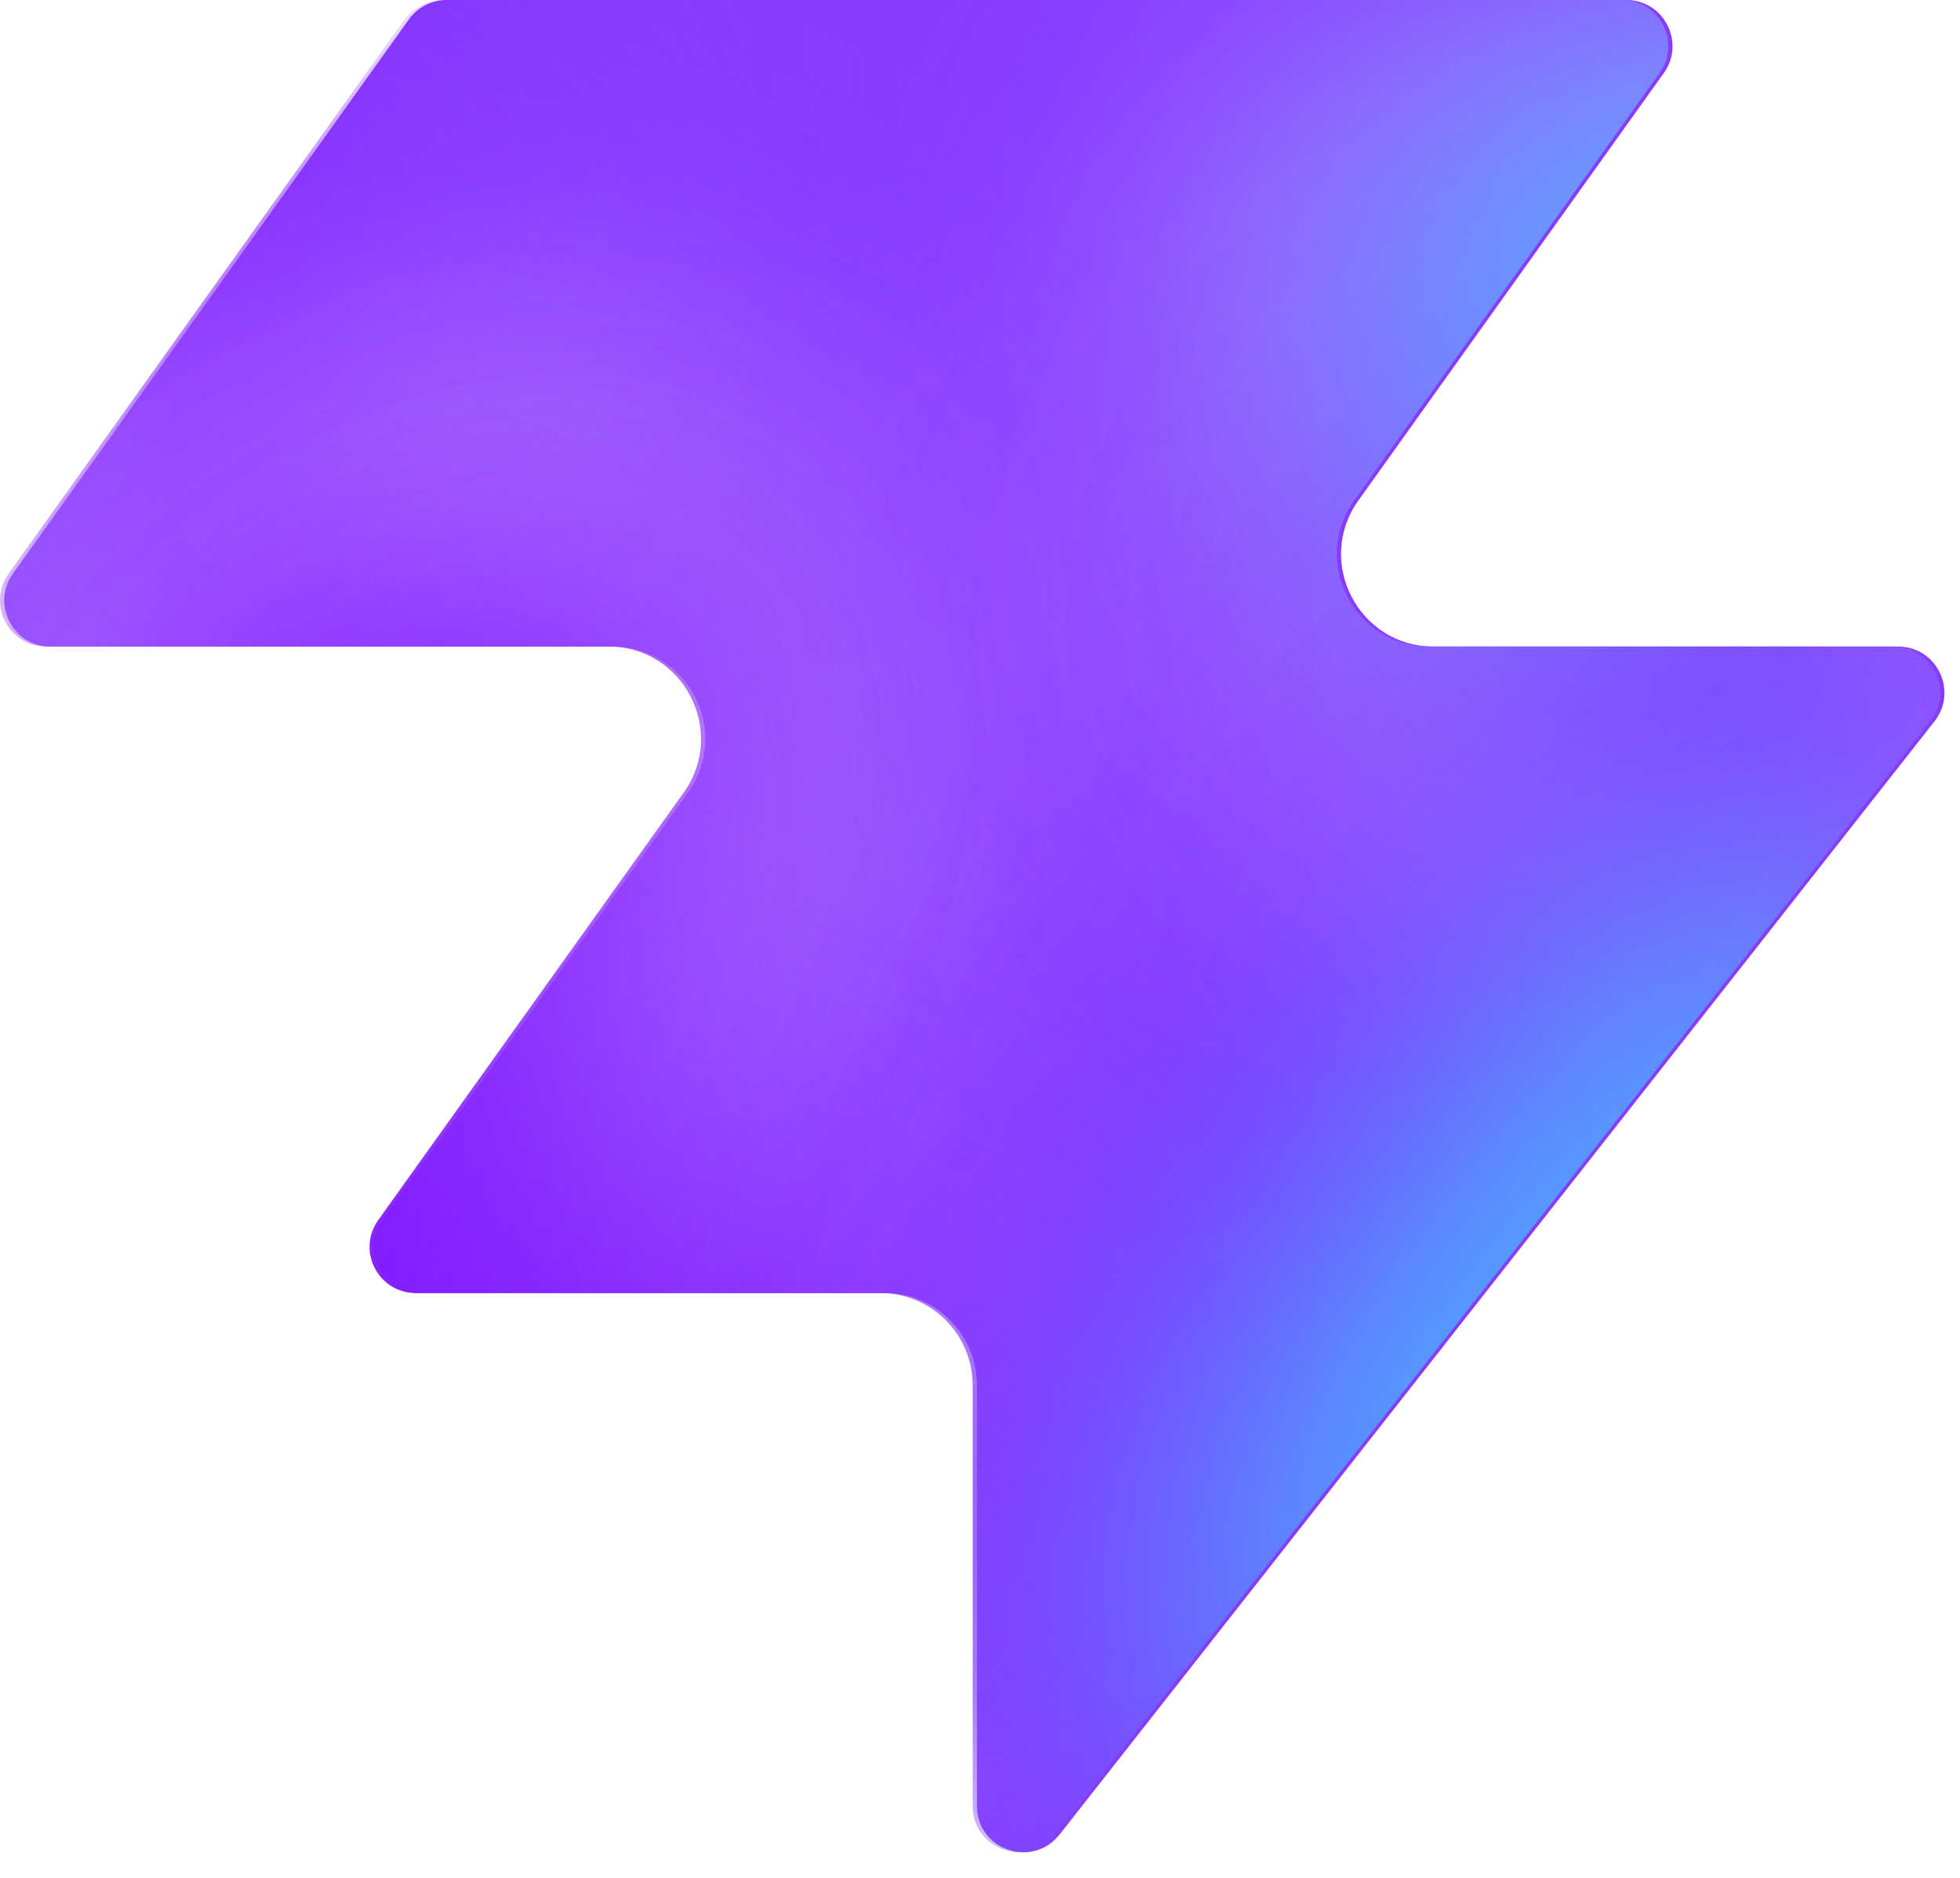
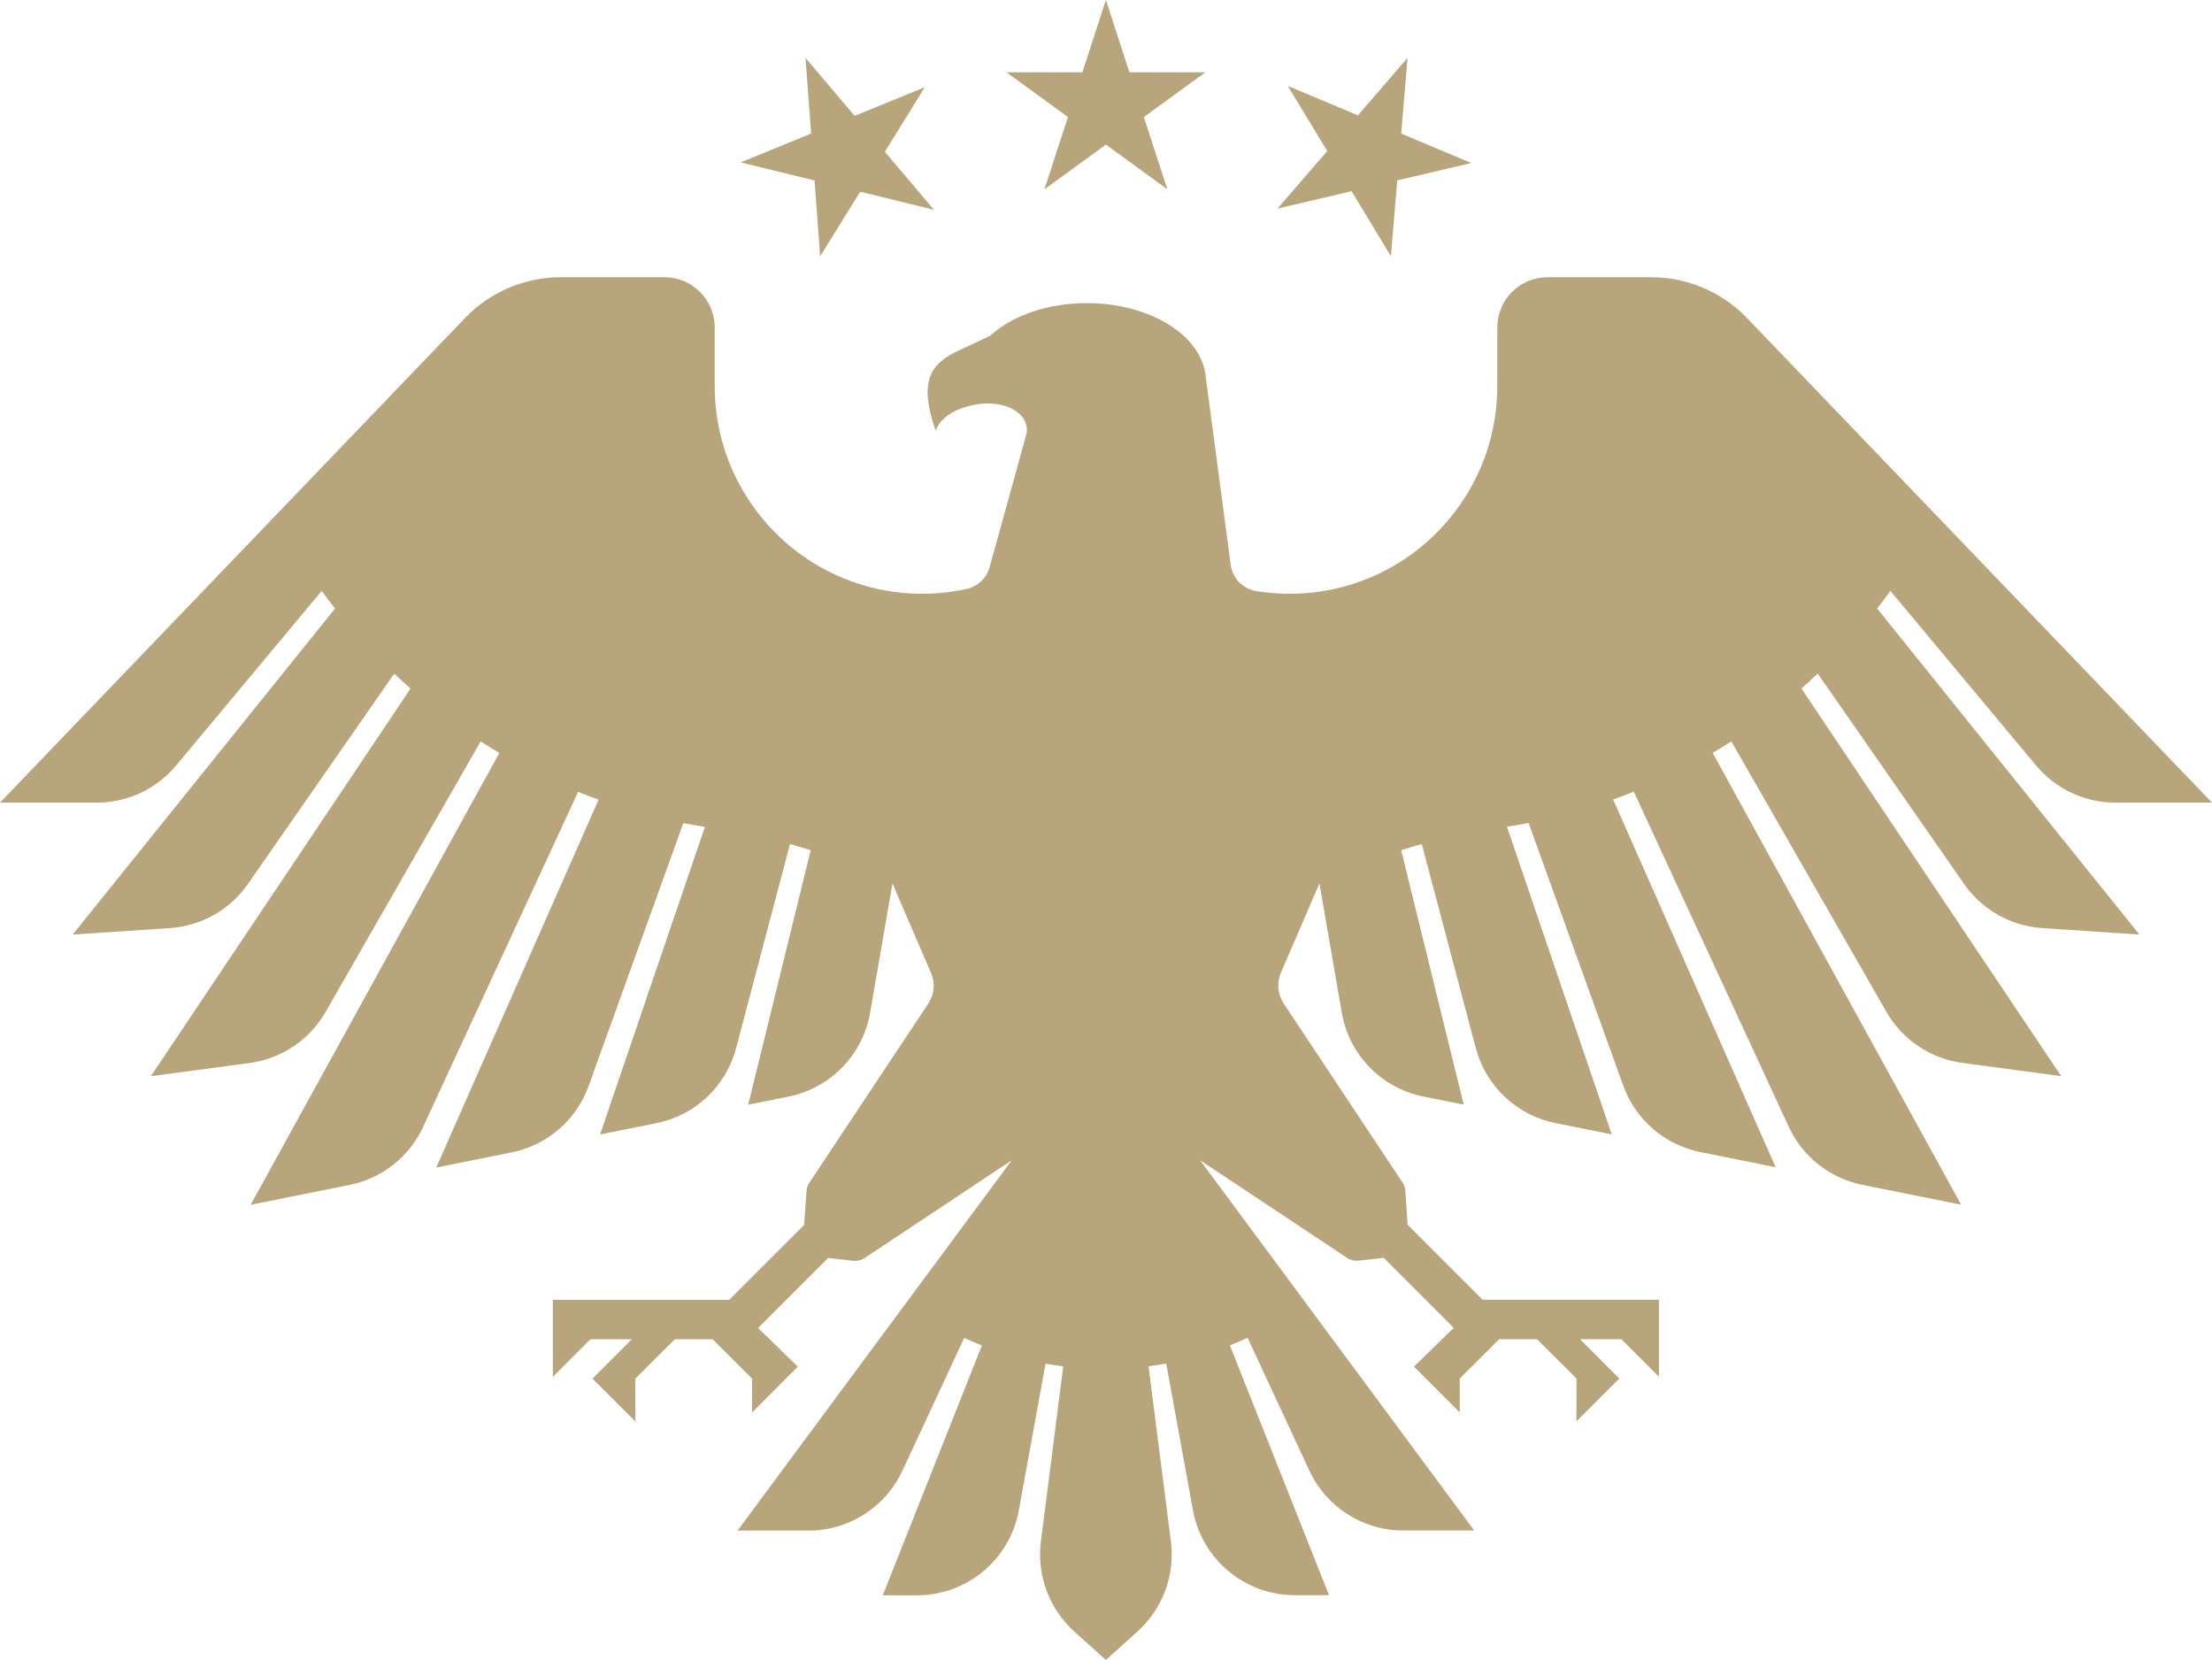
- <svg xmlns="http://www.w3.org/2000/svg" width="48" height="46" fill="none" viewBox="0 0 48 46">
-   <path fill="#863bff" d="M25.946 44.938c-.664.845-2.021.375-2.021-.698V33.937a2.26 2.26 0 0 0-2.262-2.262H10.287c-.92 0-1.456-1.04-.92-1.788l7.48-10.471c1.07-1.497 0-3.578-1.842-3.578H1.237c-.92 0-1.456-1.04-.92-1.788L10.013.474c.214-.297.556-.474.92-.474h28.894c.92 0 1.456 1.04.92 1.788l-7.48 10.471c-1.07 1.498 0 3.579 1.842 3.579h11.377c.943 0 1.473 1.088.89 1.83L25.947 44.94z" style="fill:#863bff;fill:color(display-p3 .525 .23 1);fill-opacity:1" />
-   <mask id="a" width="48" height="46" x="0" y="0" maskUnits="userSpaceOnUse" style="mask-type:alpha">
-     <path fill="#000" d="M25.842 44.938c-.664.844-2.021.375-2.021-.698V33.937a2.26 2.26 0 0 0-2.262-2.262H10.183c-.92 0-1.456-1.04-.92-1.788l7.48-10.471c1.07-1.498 0-3.579-1.842-3.579H1.133c-.92 0-1.456-1.04-.92-1.787L9.91.473c.214-.297.556-.474.92-.474h28.894c.92 0 1.456 1.04.92 1.788l-7.48 10.471c-1.07 1.498 0 3.578 1.842 3.578h11.377c.943 0 1.473 1.088.89 1.832L25.843 44.94z" style="fill:#000;fill-opacity:1" />
-   </mask>
-   <g mask="url(#a)">
-     <g filter="url(#b)">
-       <ellipse cx="5.508" cy="14.704" fill="#ede6ff" rx="5.508" ry="14.704" style="fill:#ede6ff;fill:color(display-p3 .927 .903 1);fill-opacity:1" transform="matrix(.00324 1 1 -.00324 -4.47 31.516)" />
-     </g>
-     <g filter="url(#c)">
-       <ellipse cx="10.399" cy="29.851" fill="#ede6ff" rx="10.399" ry="29.851" style="fill:#ede6ff;fill:color(display-p3 .927 .903 1);fill-opacity:1" transform="matrix(.00324 1 1 -.00324 -39.328 7.883)" />
-     </g>
-     <g filter="url(#d)">
-       <ellipse cx="5.508" cy="30.487" fill="#7e14ff" rx="5.508" ry="30.487" style="fill:#7e14ff;fill:color(display-p3 .492 .077 1);fill-opacity:1" transform="rotate(89.814 -25.913 -14.639)scale(1 -1)" />
-     </g>
-     <g filter="url(#e)">
-       <ellipse cx="5.508" cy="30.599" fill="#7e14ff" rx="5.508" ry="30.599" style="fill:#7e14ff;fill:color(display-p3 .492 .077 1);fill-opacity:1" transform="rotate(89.814 -32.644 -3.334)scale(1 -1)" />
-     </g>
-     <g filter="url(#f)">
-       <ellipse cx="5.508" cy="30.599" fill="#7e14ff" rx="5.508" ry="30.599" style="fill:#7e14ff;fill:color(display-p3 .492 .077 1);fill-opacity:1" transform="matrix(.00324 1 1 -.00324 -34.34 30.47)" />
-     </g>
-     <g filter="url(#g)">
-       <ellipse cx="14.072" cy="22.078" fill="#ede6ff" rx="14.072" ry="22.078" style="fill:#ede6ff;fill:color(display-p3 .927 .903 1);fill-opacity:1" transform="rotate(93.35 24.506 48.493)scale(-1 1)" />
-     </g>
-     <g filter="url(#h)">
-       <ellipse cx="3.47" cy="21.501" fill="#7e14ff" rx="3.47" ry="21.501" style="fill:#7e14ff;fill:color(display-p3 .492 .077 1);fill-opacity:1" transform="rotate(89.009 28.708 47.59)scale(-1 1)" />
-     </g>
-     <g filter="url(#i)">
-       <ellipse cx="3.47" cy="21.501" fill="#7e14ff" rx="3.47" ry="21.501" style="fill:#7e14ff;fill:color(display-p3 .492 .077 1);fill-opacity:1" transform="rotate(89.009 28.708 47.59)scale(-1 1)" />
-     </g>
-     <g filter="url(#j)">
-       <ellipse cx=".387" cy="8.972" fill="#7e14ff" rx="4.407" ry="29.108" style="fill:#7e14ff;fill:color(display-p3 .492 .077 1);fill-opacity:1" transform="rotate(39.51 .387 8.972)" />
-     </g>
-     <g filter="url(#k)">
-       <ellipse cx="47.523" cy="-6.092" fill="#7e14ff" rx="4.407" ry="29.108" style="fill:#7e14ff;fill:color(display-p3 .492 .077 1);fill-opacity:1" transform="rotate(37.892 47.523 -6.092)" />
-     </g>
-     <g filter="url(#l)">
-       <ellipse cx="41.412" cy="6.333" fill="#47bfff" rx="5.971" ry="9.665" style="fill:#47bfff;fill:color(display-p3 .28 .748 1);fill-opacity:1" transform="rotate(37.892 41.412 6.333)" />
-     </g>
-     <g filter="url(#m)">
-       <ellipse cx="-1.879" cy="38.332" fill="#7e14ff" rx="4.407" ry="29.108" style="fill:#7e14ff;fill:color(display-p3 .492 .077 1);fill-opacity:1" transform="rotate(37.892 -1.88 38.332)" />
-     </g>
-     <g filter="url(#n)">
-       <ellipse cx="-1.879" cy="38.332" fill="#7e14ff" rx="4.407" ry="29.108" style="fill:#7e14ff;fill:color(display-p3 .492 .077 1);fill-opacity:1" transform="rotate(37.892 -1.88 38.332)" />
-     </g>
-     <g filter="url(#o)">
-       <ellipse cx="35.651" cy="29.907" fill="#7e14ff" rx="4.407" ry="29.108" style="fill:#7e14ff;fill:color(display-p3 .492 .077 1);fill-opacity:1" transform="rotate(37.892 35.651 29.907)" />
-     </g>
-     <g filter="url(#p)">
-       <ellipse cx="38.418" cy="32.4" fill="#47bfff" rx="5.971" ry="15.297" style="fill:#47bfff;fill:color(display-p3 .28 .748 1);fill-opacity:1" transform="rotate(37.892 38.418 32.4)" />
-     </g>
-   </g>
-   <defs>
-     <filter id="b" width="60.045" height="41.654" x="-19.77" y="16.149" color-interpolation-filters="sRGB" filterUnits="userSpaceOnUse">
-       <feFlood flood-opacity="0" result="BackgroundImageFix" />
-       <feBlend in="SourceGraphic" in2="BackgroundImageFix" result="shape" />
-       <feGaussianBlur result="effect1_foregroundBlur_2002_17158" stdDeviation="7.659" />
-     </filter>
-     <filter id="c" width="90.34" height="51.437" x="-54.613" y="-7.533" color-interpolation-filters="sRGB" filterUnits="userSpaceOnUse">
-       <feFlood flood-opacity="0" result="BackgroundImageFix" />
-       <feBlend in="SourceGraphic" in2="BackgroundImageFix" result="shape" />
-       <feGaussianBlur result="effect1_foregroundBlur_2002_17158" stdDeviation="7.659" />
-     </filter>
-     <filter id="d" width="79.355" height="29.4" x="-49.64" y="2.03" color-interpolation-filters="sRGB" filterUnits="userSpaceOnUse">
-       <feFlood flood-opacity="0" result="BackgroundImageFix" />
-       <feBlend in="SourceGraphic" in2="BackgroundImageFix" result="shape" />
-       <feGaussianBlur result="effect1_foregroundBlur_2002_17158" stdDeviation="4.596" />
-     </filter>
-     <filter id="e" width="79.579" height="29.4" x="-45.045" y="20.029" color-interpolation-filters="sRGB" filterUnits="userSpaceOnUse">
-       <feFlood flood-opacity="0" result="BackgroundImageFix" />
-       <feBlend in="SourceGraphic" in2="BackgroundImageFix" result="shape" />
-       <feGaussianBlur result="effect1_foregroundBlur_2002_17158" stdDeviation="4.596" />
-     </filter>
-     <filter id="f" width="79.579" height="29.4" x="-43.513" y="21.178" color-interpolation-filters="sRGB" filterUnits="userSpaceOnUse">
-       <feFlood flood-opacity="0" result="BackgroundImageFix" />
-       <feBlend in="SourceGraphic" in2="BackgroundImageFix" result="shape" />
-       <feGaussianBlur result="effect1_foregroundBlur_2002_17158" stdDeviation="4.596" />
-     </filter>
-     <filter id="g" width="74.749" height="58.852" x="15.756" y="-17.901" color-interpolation-filters="sRGB" filterUnits="userSpaceOnUse">
-       <feFlood flood-opacity="0" result="BackgroundImageFix" />
-       <feBlend in="SourceGraphic" in2="BackgroundImageFix" result="shape" />
-       <feGaussianBlur result="effect1_foregroundBlur_2002_17158" stdDeviation="7.659" />
-     </filter>
-     <filter id="h" width="61.377" height="25.362" x="23.548" y="2.284" color-interpolation-filters="sRGB" filterUnits="userSpaceOnUse">
-       <feFlood flood-opacity="0" result="BackgroundImageFix" />
-       <feBlend in="SourceGraphic" in2="BackgroundImageFix" result="shape" />
-       <feGaussianBlur result="effect1_foregroundBlur_2002_17158" stdDeviation="4.596" />
-     </filter>
-     <filter id="i" width="61.377" height="25.362" x="23.548" y="2.284" color-interpolation-filters="sRGB" filterUnits="userSpaceOnUse">
-       <feFlood flood-opacity="0" result="BackgroundImageFix" />
-       <feBlend in="SourceGraphic" in2="BackgroundImageFix" result="shape" />
-       <feGaussianBlur result="effect1_foregroundBlur_2002_17158" stdDeviation="4.596" />
-     </filter>
-     <filter id="j" width="56.045" height="63.649" x="-27.636" y="-22.853" color-interpolation-filters="sRGB" filterUnits="userSpaceOnUse">
-       <feFlood flood-opacity="0" result="BackgroundImageFix" />
-       <feBlend in="SourceGraphic" in2="BackgroundImageFix" result="shape" />
-       <feGaussianBlur result="effect1_foregroundBlur_2002_17158" stdDeviation="4.596" />
-     </filter>
-     <filter id="k" width="54.814" height="64.646" x="20.116" y="-38.415" color-interpolation-filters="sRGB" filterUnits="userSpaceOnUse">
-       <feFlood flood-opacity="0" result="BackgroundImageFix" />
-       <feBlend in="SourceGraphic" in2="BackgroundImageFix" result="shape" />
-       <feGaussianBlur result="effect1_foregroundBlur_2002_17158" stdDeviation="4.596" />
-     </filter>
-     <filter id="l" width="33.541" height="35.313" x="24.641" y="-11.323" color-interpolation-filters="sRGB" filterUnits="userSpaceOnUse">
-       <feFlood flood-opacity="0" result="BackgroundImageFix" />
-       <feBlend in="SourceGraphic" in2="BackgroundImageFix" result="shape" />
-       <feGaussianBlur result="effect1_foregroundBlur_2002_17158" stdDeviation="4.596" />
-     </filter>
-     <filter id="m" width="54.814" height="64.646" x="-29.286" y="6.009" color-interpolation-filters="sRGB" filterUnits="userSpaceOnUse">
-       <feFlood flood-opacity="0" result="BackgroundImageFix" />
-       <feBlend in="SourceGraphic" in2="BackgroundImageFix" result="shape" />
-       <feGaussianBlur result="effect1_foregroundBlur_2002_17158" stdDeviation="4.596" />
-     </filter>
-     <filter id="n" width="54.814" height="64.646" x="-29.286" y="6.009" color-interpolation-filters="sRGB" filterUnits="userSpaceOnUse">
-       <feFlood flood-opacity="0" result="BackgroundImageFix" />
-       <feBlend in="SourceGraphic" in2="BackgroundImageFix" result="shape" />
-       <feGaussianBlur result="effect1_foregroundBlur_2002_17158" stdDeviation="4.596" />
-     </filter>
-     <filter id="o" width="54.814" height="64.646" x="8.244" y="-2.416" color-interpolation-filters="sRGB" filterUnits="userSpaceOnUse">
-       <feFlood flood-opacity="0" result="BackgroundImageFix" />
-       <feBlend in="SourceGraphic" in2="BackgroundImageFix" result="shape" />
-       <feGaussianBlur result="effect1_foregroundBlur_2002_17158" stdDeviation="4.596" />
-     </filter>
-     <filter id="p" width="39.409" height="43.623" x="18.713" y="10.588" color-interpolation-filters="sRGB" filterUnits="userSpaceOnUse">
-       <feFlood flood-opacity="0" result="BackgroundImageFix" />
-       <feBlend in="SourceGraphic" in2="BackgroundImageFix" result="shape" />
-       <feGaussianBlur result="effect1_foregroundBlur_2002_17158" stdDeviation="4.596" />
-     </filter>
-   </defs>
+ <svg xmlns="http://www.w3.org/2000/svg" width="637.98" height="478.74" viewBox="0 0 212.66 159.58" version="1.1" id="svg3">
+   <defs id="defs3" />
+   <path fill="#b9a77a" d="m 174.75,64.76 c -0.51,0.49 -1.03,0.97 -1.56,1.43 l 24.97,37.26 -9.49,-1.27 c -3.07,-0.41 -5.78,-2.23 -7.32,-4.92 l -14.9,-25.99 c -0.59,0.38 -1.19,0.75 -1.8,1.1 l 23.89,43.44 -9.5,-1.91 c -3.11,-0.63 -5.74,-2.7 -7.07,-5.58 L 157.07,76.1 c -0.65,0.27 -1.31,0.52 -1.98,0.76 l 15.62,35.35 -7.25,-1.46 c -3.41,-0.69 -6.22,-3.11 -7.4,-6.38 l -9.1,-25.26 c -0.69,0.14 -1.39,0.26 -2.08,0.37 l 10.07,29.57 -5.42,-1.09 c -3.72,-0.75 -6.68,-3.55 -7.65,-7.21 l -5.19,-19.61 v 0 c -0.67,0.18 -1.33,0.38 -1.98,0.6 l 6.01,24.45 -3.88,-0.78 C 132.81,104.6 129.7,101.4 129,97.35 l -2.15,-12.43 -3.71,8.6 c -0.41,0.96 -0.31,2.06 0.26,2.93 l 11.44,17.23 c 0.16,0.24 0.25,0.51 0.27,0.8 l 0.22,3.26 7.21,7.21 h 16.95 v 7.4 l -3.61,-3.61 h -3.98 l 3.78,3.78 -4.12,4.12 v -4.12 l -3.79,-3.78 h -3.64 l -3.79,3.78 v 3.26 l -4.4,-4.41 3.82,-3.72 -6.73,-6.73 -2.42,0.27 c -0.38,0.04 -0.77,-0.05 -1.09,-0.26 l -14.15,-9.4 10.17,13.73 16.19,21.87 h -6.83 c -3.87,0 -7.39,-2.25 -9.02,-5.76 l -5.94,-12.77 c -0.56,0.26 -1.13,0.51 -1.7,0.73 l 9.53,24.02 h -3.29 c -4.81,0 -8.93,-3.44 -9.79,-8.17 l -2.57,-14.1 c -0.56,0.1 -1.12,0.19 -1.7,0.26 l 2.15,16.84 c 0.41,3.24 -0.79,6.47 -3.21,8.66 l -3.04,2.74 -3.04,-2.74 c -2.42,-2.18 -3.62,-5.42 -3.21,-8.65 l 2.15,-16.84 c -0.57,-0.07 -1.13,-0.16 -1.7,-0.26 l -2.57,14.1 c -0.86,4.73 -4.98,8.17 -9.79,8.17 h -3.29 l 9.53,-24.02 c -0.57,-0.22 -1.14,-0.47 -1.7,-0.73 l -5.94,12.77 c -1.63,3.51 -5.15,5.76 -9.02,5.76 h -6.83 l 16.19,-21.87 10.17,-13.73 -14.15,9.4 c -0.32,0.21 -0.71,0.31 -1.09,0.26 l -2.42,-0.27 -6.73,6.73 3.82,3.72 -4.4,4.41 v -3.26 l -3.79,-3.78 h -3.64 l -3.79,3.78 v 4.12 l -4.12,-4.12 3.78,-3.78 h -3.98 l -3.61,3.61 v -7.4 H 70.1 l 7.21,-7.21 0.23,-3.26 c 0.02,-0.28 0.11,-0.56 0.27,-0.79 L 89.25,96.47 c 0.58,-0.87 0.68,-1.97 0.26,-2.93 L 85.8,84.93 v 0 l -2.15,12.43 c -0.7,4.05 -3.82,7.25 -7.85,8.06 l -3.87,0.78 6.01,-24.46 c -0.65,-0.22 -1.32,-0.41 -1.99,-0.6 l -5.18,19.62 c -0.97,3.67 -3.94,6.47 -7.66,7.21 l -5.42,1.09 10.08,-29.57 c -0.7,-0.1 -1.39,-0.23 -2.08,-0.36 l -9.1,25.27 c -1.18,3.28 -3.99,5.7 -7.4,6.38 l -7.25,1.46 15.61,-35.37 c -0.67,-0.23 -1.32,-0.49 -1.97,-0.75 l -14.9,32.21 c -1.33,2.88 -3.96,4.95 -7.07,5.58 L 24.1,115.82 48.01,72.38 C 47.4,72.03 46.8,71.66 46.21,71.27 l -14.9,26 c -1.54,2.69 -4.25,4.51 -7.32,4.92 L 14.5,103.46 39.47,66.19 C 38.94,65.73 38.42,65.25 37.9,64.76 L 23.84,84.97 c -1.73,2.49 -4.49,4.05 -7.52,4.25 L 6.99,89.84 32.21,58.5 C 31.77,57.95 31.35,57.38 30.93,56.8 L 16.94,73.58 c -1.89,2.27 -4.69,3.58 -7.64,3.58 H 0 L 44.7,30.58 c 2.41,-2.51 5.73,-3.93 9.21,-3.93 h 9.97 c 2.67,0 4.83,2.16 4.83,4.83 v 5.63 c 0,4.54 1.52,8.72 4.06,12.07 3.64,4.8 9.41,7.9 15.91,7.9 1.44,0 2.85,-0.16 4.21,-0.45 1.08,-0.23 1.96,-1.03 2.25,-2.1 l 3.54,-12.81 c 0.05,-0.23 0.06,-0.47 0.02,-0.7 -0.24,-1.55 -2.34,-2.52 -4.7,-2.16 -1.89,0.28 -3.596,1.188 -4.037,2.54 0,0 -0.763,-2.04 -0.783,-3.56 -0.03,-1.96 0.81,-3.05 2.71,-4.01 l 3.3,-1.55 c 2.08,-1.91 5.46,-3.14 9.3,-3.14 5.9,0 10.76,2.93 11.38,6.72 l 0.06,0.46 2.39,17.98 c 0.17,1.28 1.16,2.31 2.44,2.52 1.05,0.17 2.12,0.26 3.22,0.26 6.49,0 12.26,-3.09 15.91,-7.9 2.55,-3.35 4.06,-7.53 4.06,-12.07 v -5.63 c 0,-2.67 2.16,-4.83 4.83,-4.83 h 9.97 c 3.48,0 6.8,1.42 9.21,3.93 l 44.7,46.58 h -9.28 c -2.95,0 -5.75,-1.31 -7.64,-3.58 l -14,-16.78 c -0.41,0.57 -0.83,1.14 -1.27,1.7 l 25.21,31.34 -9.34,-0.62 c -3.02,-0.2 -5.79,-1.76 -7.52,-4.25 L 174.76,64.76 Z" id="path1" style="fill:#b8a57b;fill-opacity:1" />
+   <polygon fill="#b9a77a" points="100.41 18.2 106.32 13.9 112.23 18.2 109.97 11.25 115.88 6.95 108.58 6.95 106.32 0 104.06 6.95 96.76 6.95 102.67 11.25 100.41 18.2" id="polygon1" style="fill:#b8a57b;fill-opacity:1" />
+   <polygon fill="#b9a77a" points="129.94 18.38 133.72 24.63 134.33 17.34 141.44 15.67 134.71 12.84 135.32 5.56 130.55 11.09 123.81 8.26 127.6 14.52 122.82 20.05 129.94 18.38" id="polygon2" style="fill:#b8a57b;fill-opacity:1" />
+   <polygon fill="#b9a77a" points="78.31 17.35 78.85 24.64 82.7 18.43 89.79 20.17 85.07 14.59 88.91 8.38 82.16 11.14 77.44 5.56 77.98 12.84 71.21 15.61 78.31 17.35" id="polygon3" style="fill:#b8a57b;fill-opacity:1" />
</svg>
